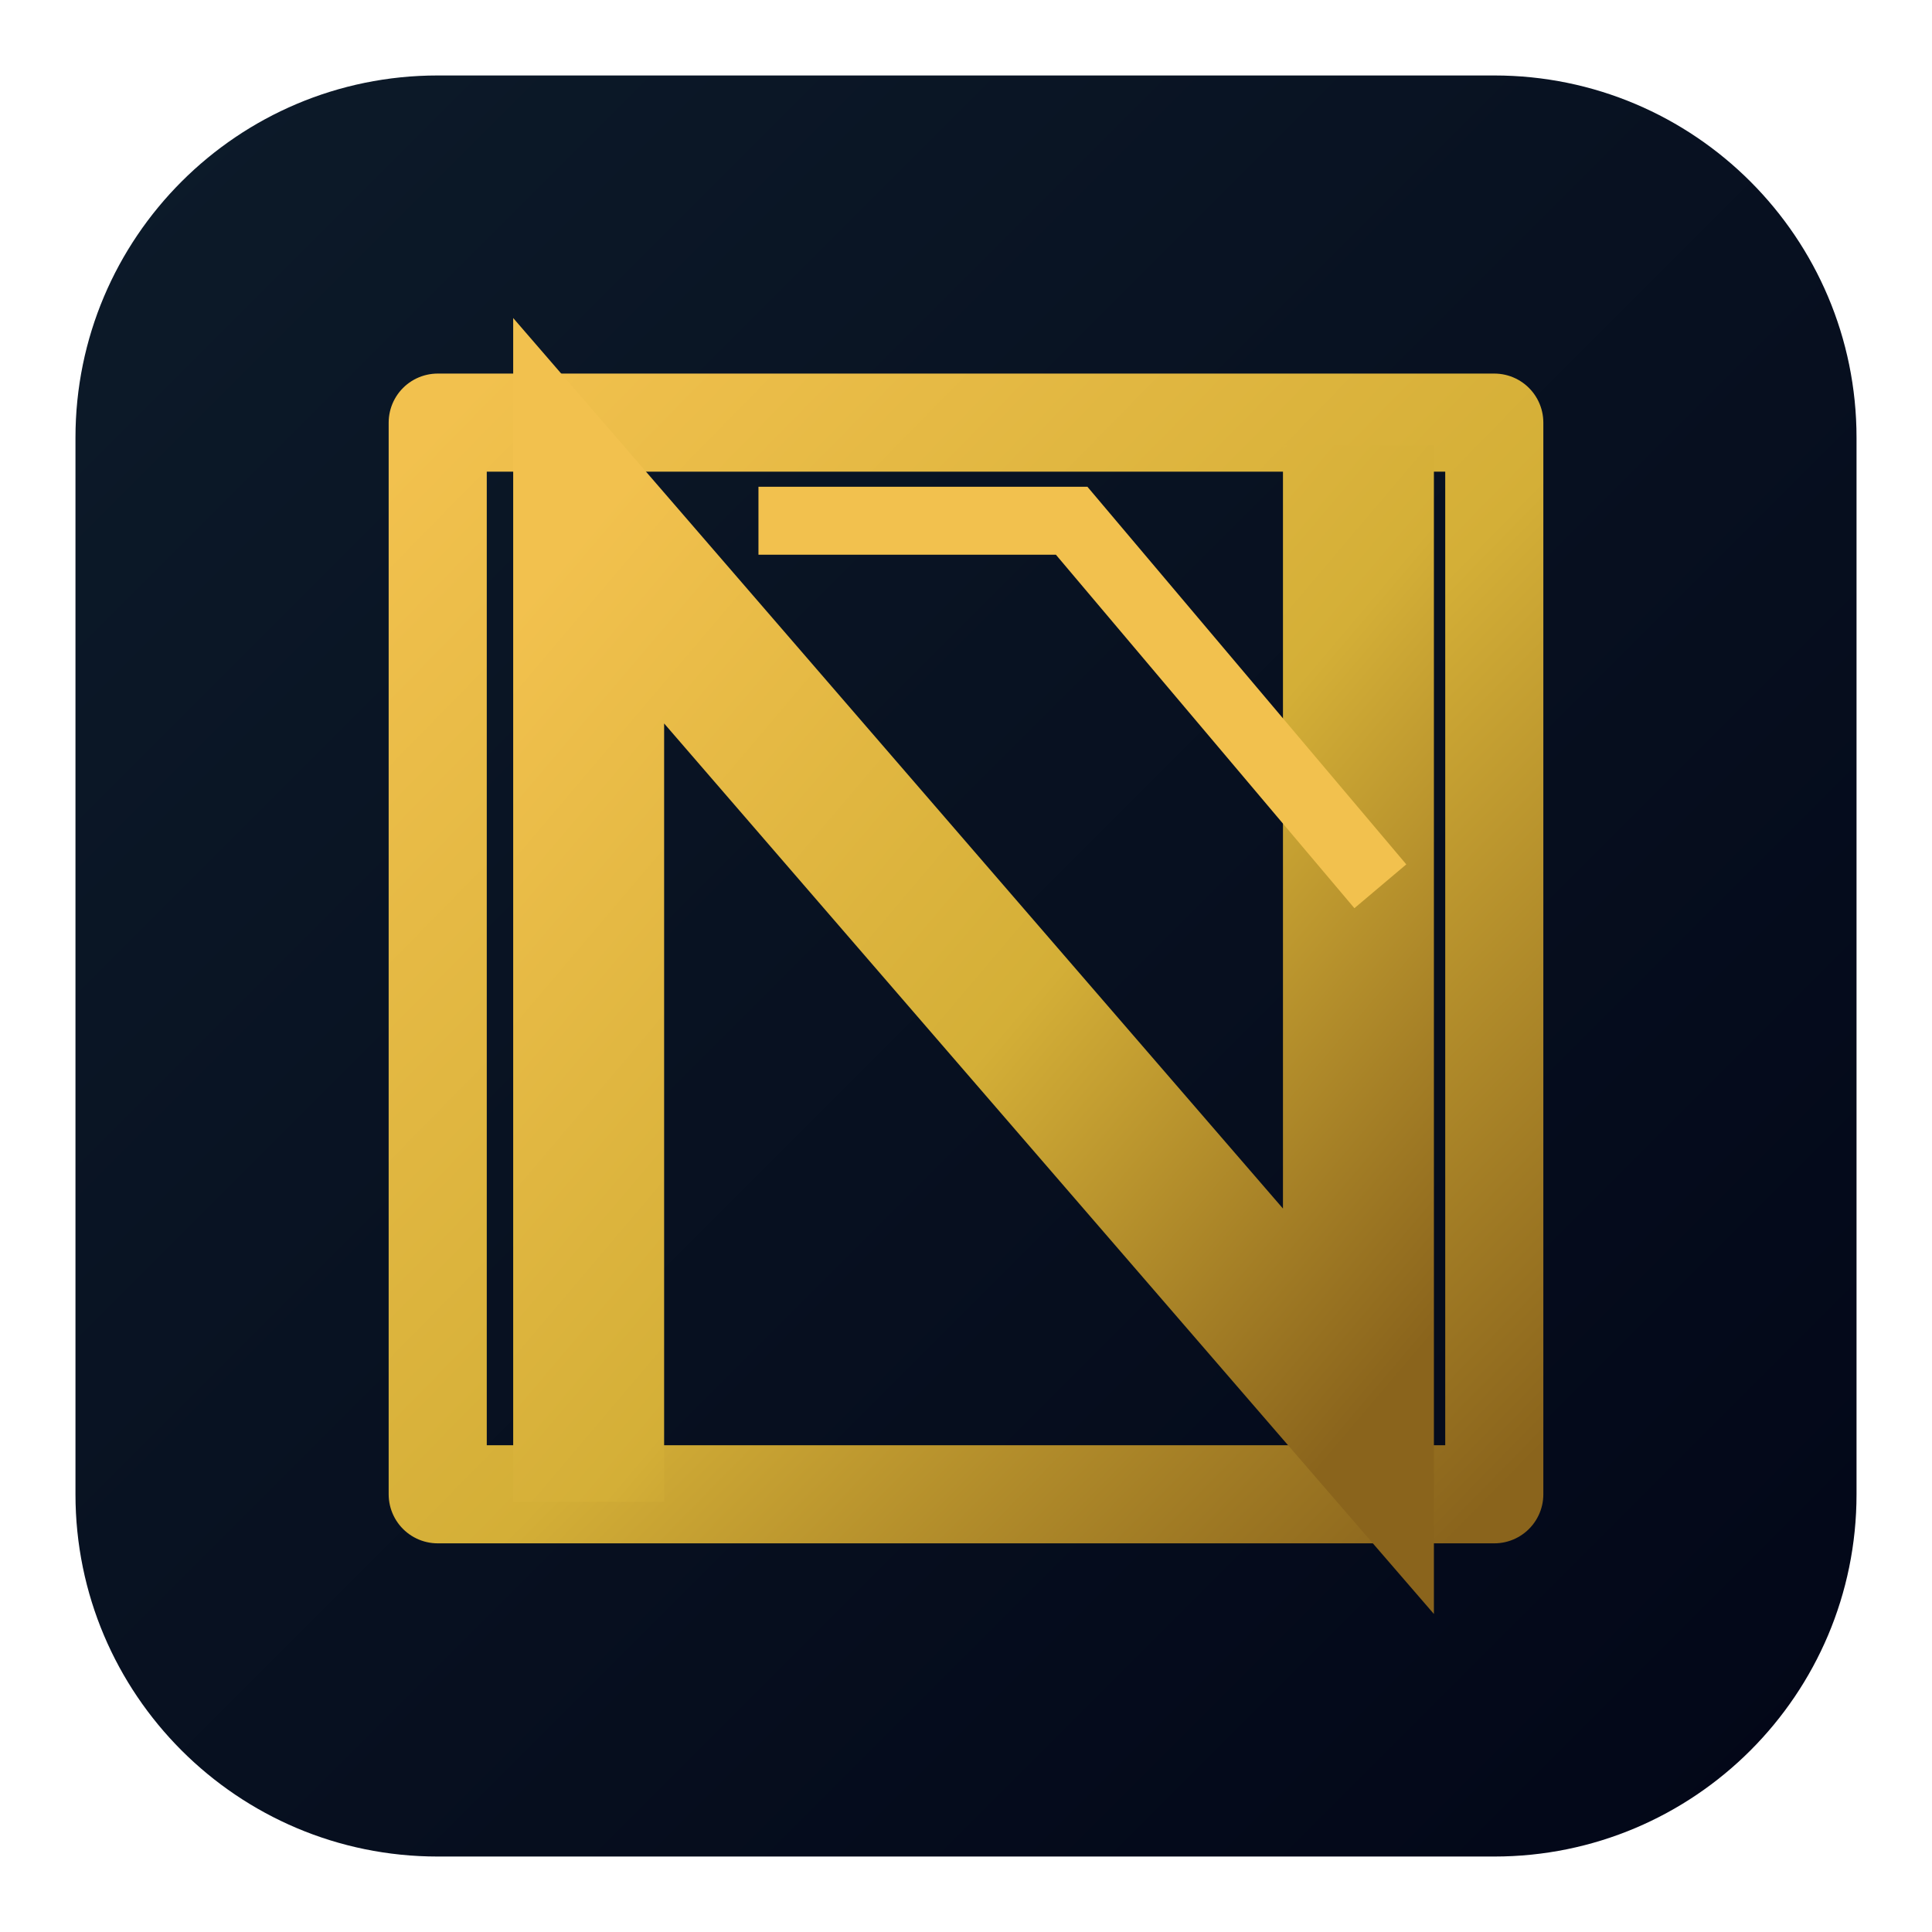
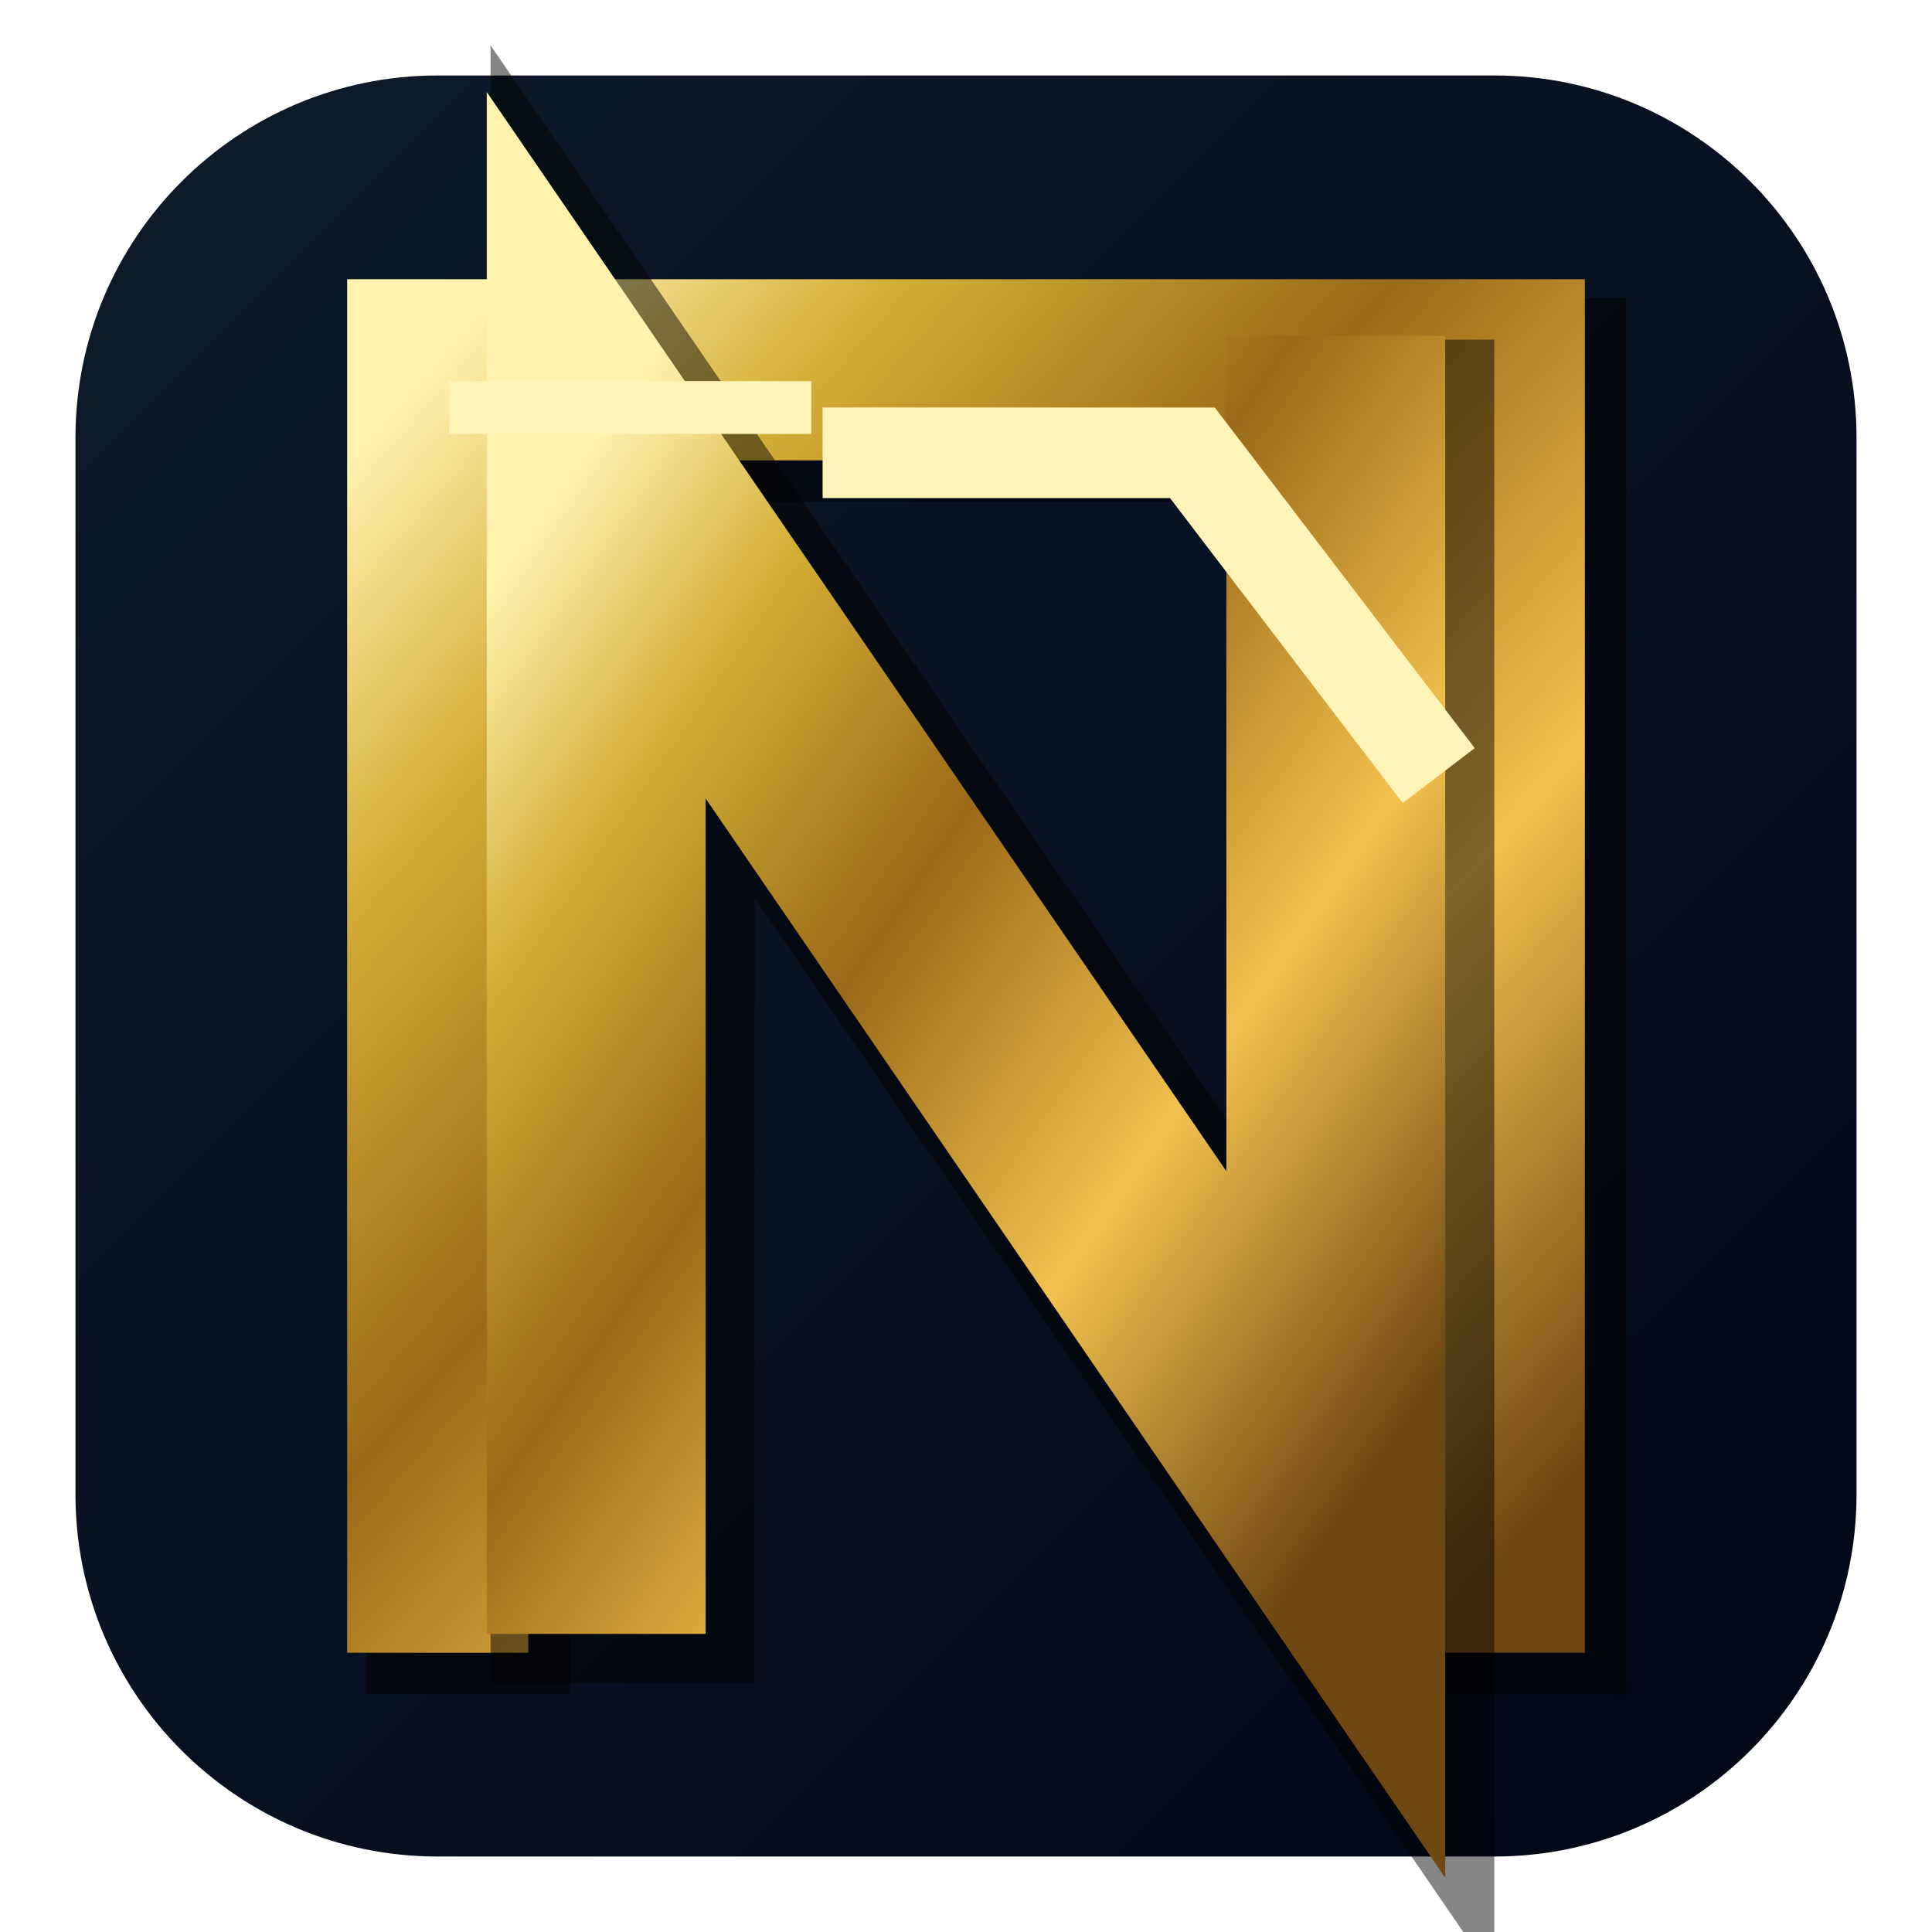
<svg xmlns="http://www.w3.org/2000/svg" width="512" height="512" viewBox="0 0 512 512">
  <defs>
    <linearGradient id="bg" x1="0" y1="0" x2="1" y2="1">
      <stop offset="0" stop-color="#0D1B2A" />
      <stop offset="1" stop-color="#020617" />
    </linearGradient>
    <linearGradient id="gold" x1="0" y1="0" x2="1" y2="1">
-       <stop offset="0" stop-color="#F2C14E" />
-       <stop offset="0.55" stop-color="#D4AF37" />
-       <stop offset="1" stop-color="#8A641C" />
+       <stop offset="0" stop-color="#FFF1AE" />
+       <stop offset="0.18" stop-color="#D4AF37" />
+       <stop offset="0.42" stop-color="#9B6A18" />
+       <stop offset="0.7" stop-color="#F2C14E" />
+       <stop offset="1" stop-color="#6F4712" />
    </linearGradient>
  </defs>
  <rect x="20" y="20" width="472" height="472" rx="96" fill="url(#bg)" />
-   <path d="M116 396V112h280v284H116Z" fill="none" stroke="url(#gold)" stroke-width="26" stroke-linejoin="round" />
-   <path d="M156 378V138l204 236V138" fill="none" stroke="url(#gold)" stroke-width="40" stroke-linecap="square" stroke-linejoin="miter" />
-   <path d="M210 138h74l76 90" fill="none" stroke="#F2C14E" stroke-width="18" stroke-linecap="square" />
+   <path d="M116 414V98h280v316" fill="none" stroke="rgba(0,0,0,.5)" stroke-width="54" stroke-linecap="square" stroke-linejoin="miter" transform="translate(8 8)" />
+   <path d="M116 414V98h280v316" fill="none" stroke="url(#gold)" stroke-width="48" stroke-linecap="square" stroke-linejoin="miter" />
+   <path d="M158 404V118l196 286V118" fill="none" stroke="rgba(0,0,0,.48)" stroke-width="70" stroke-linecap="square" stroke-linejoin="miter" transform="translate(7 7)" />
+   <path d="M158 404V118l196 286V118" fill="none" stroke="url(#gold)" stroke-width="58" stroke-linecap="square" stroke-linejoin="miter" />
+   <path d="M230 120h86l58 76" fill="none" stroke="#FFF4B7" stroke-width="24" stroke-linecap="square" />
+   <path d="M126 108h82" fill="none" stroke="#FFF4B7" stroke-width="14" stroke-linecap="square" />
</svg>
